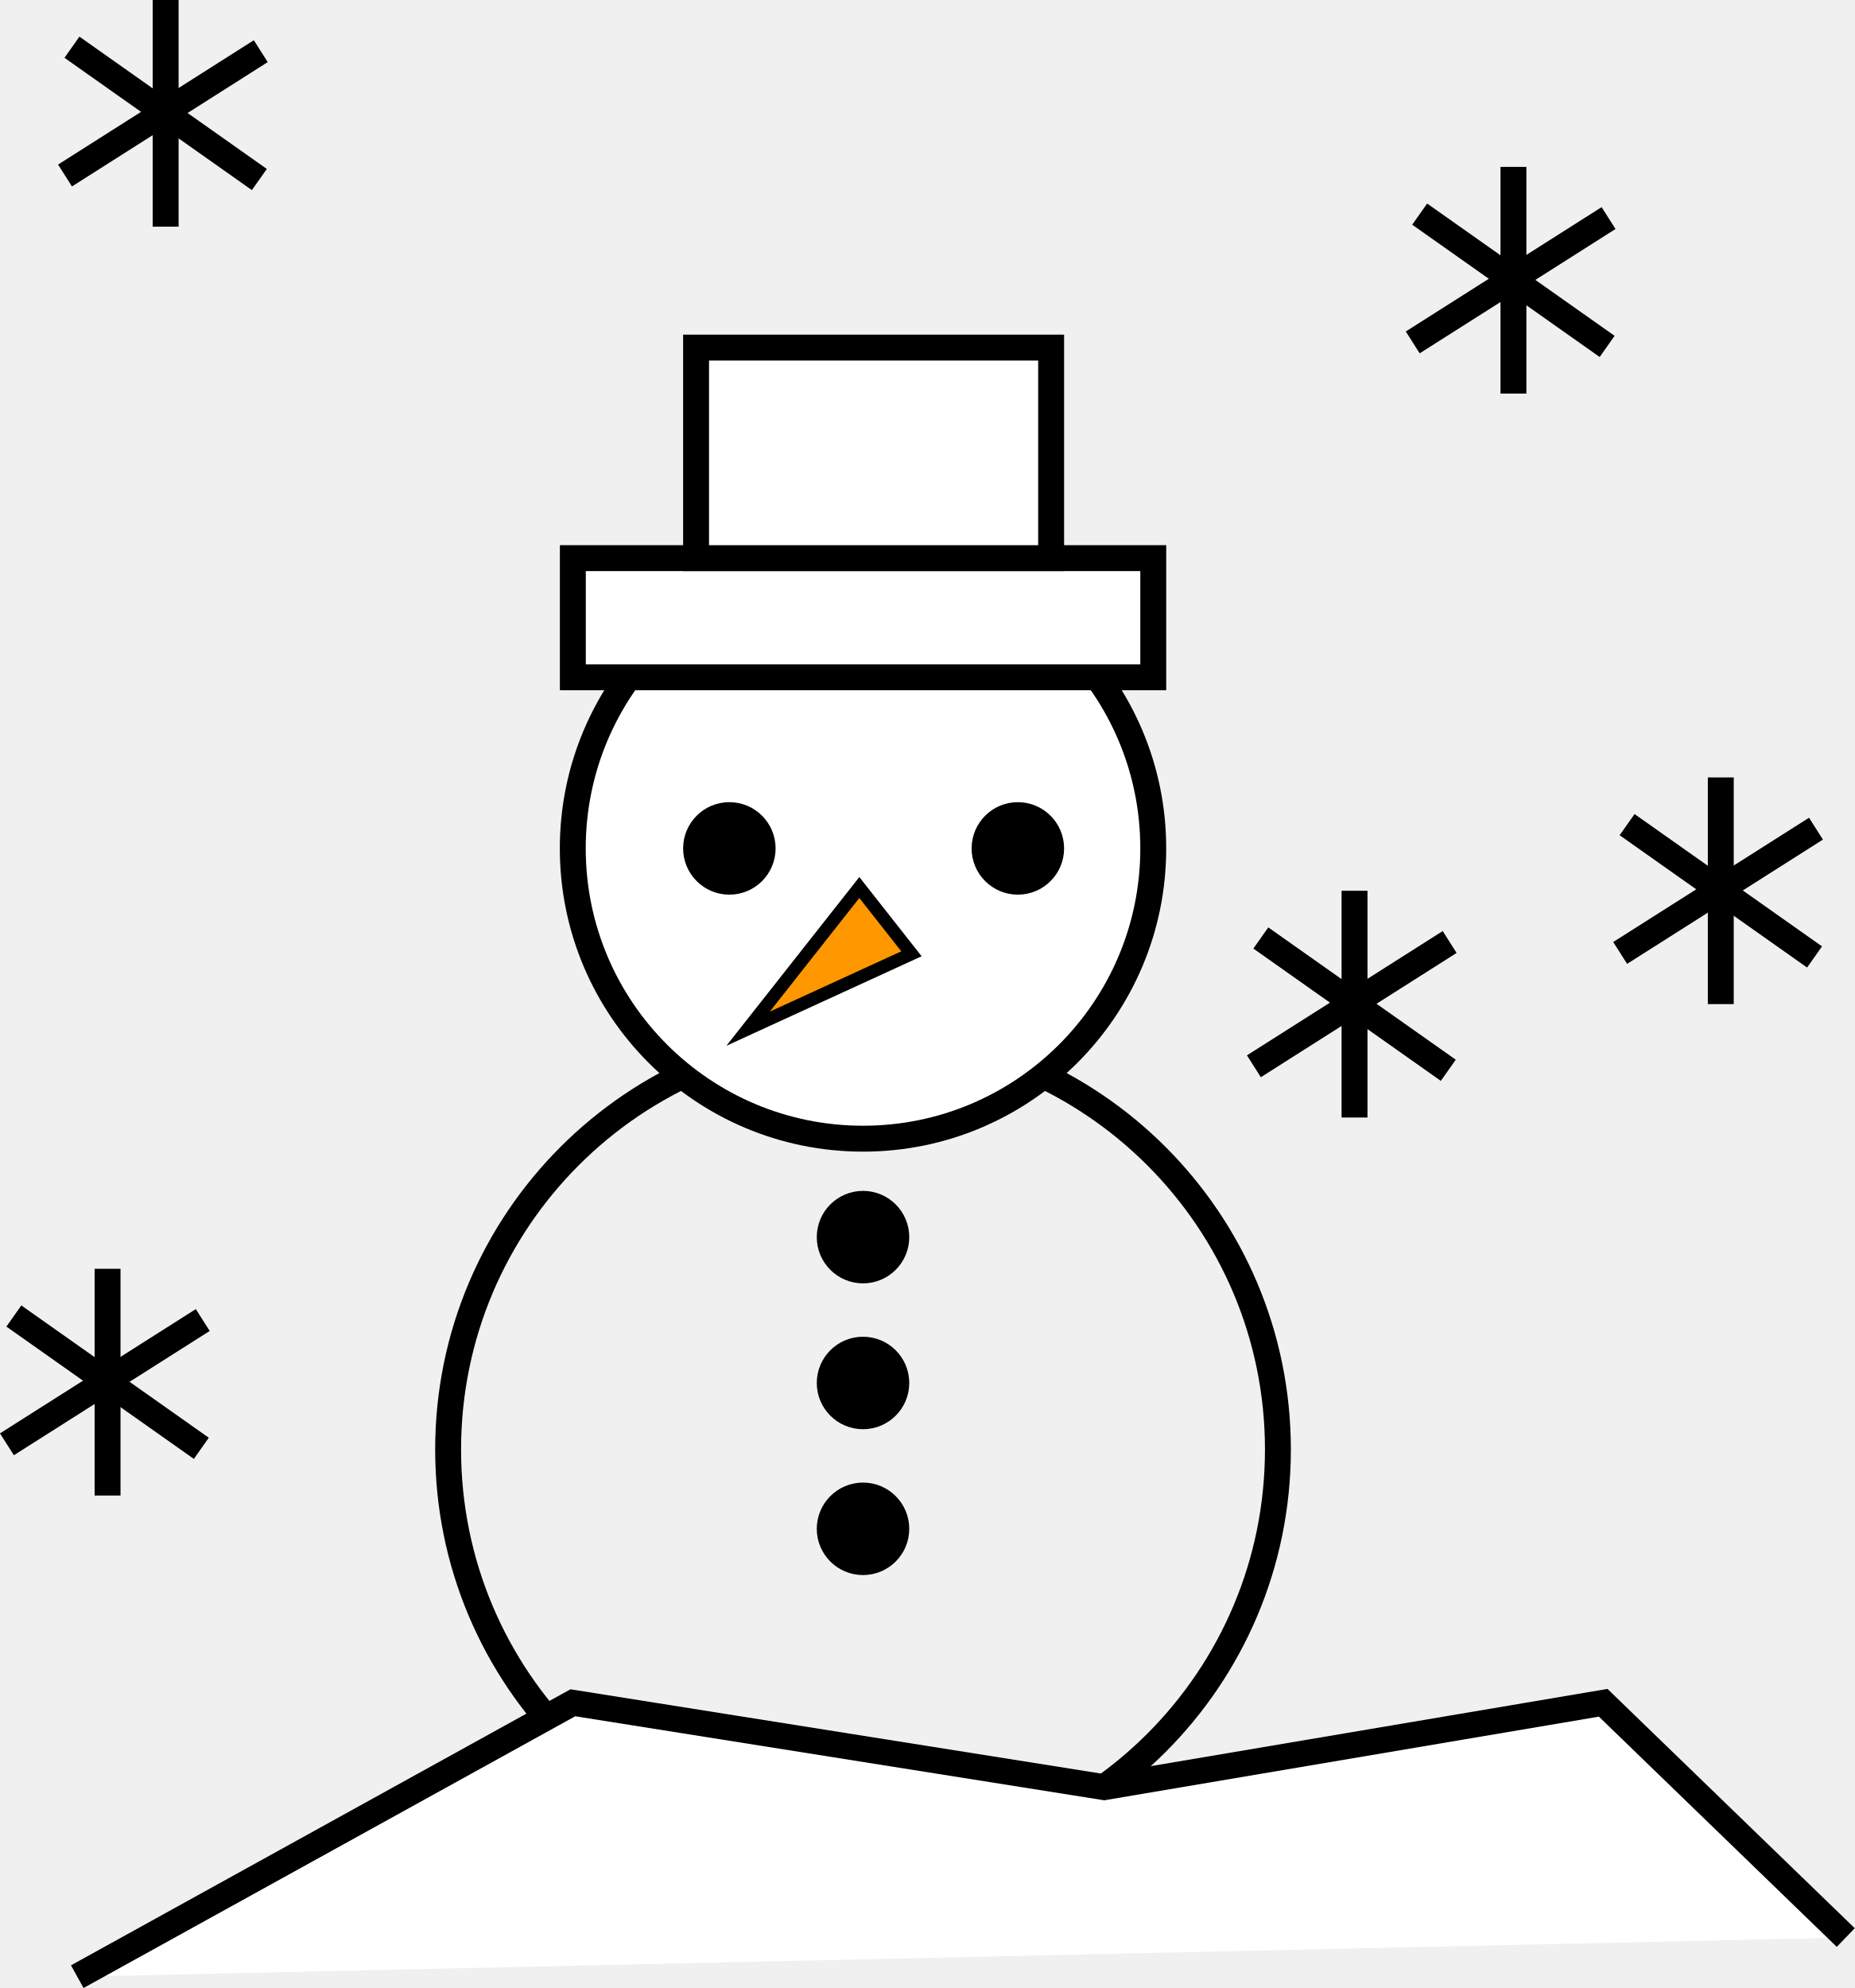
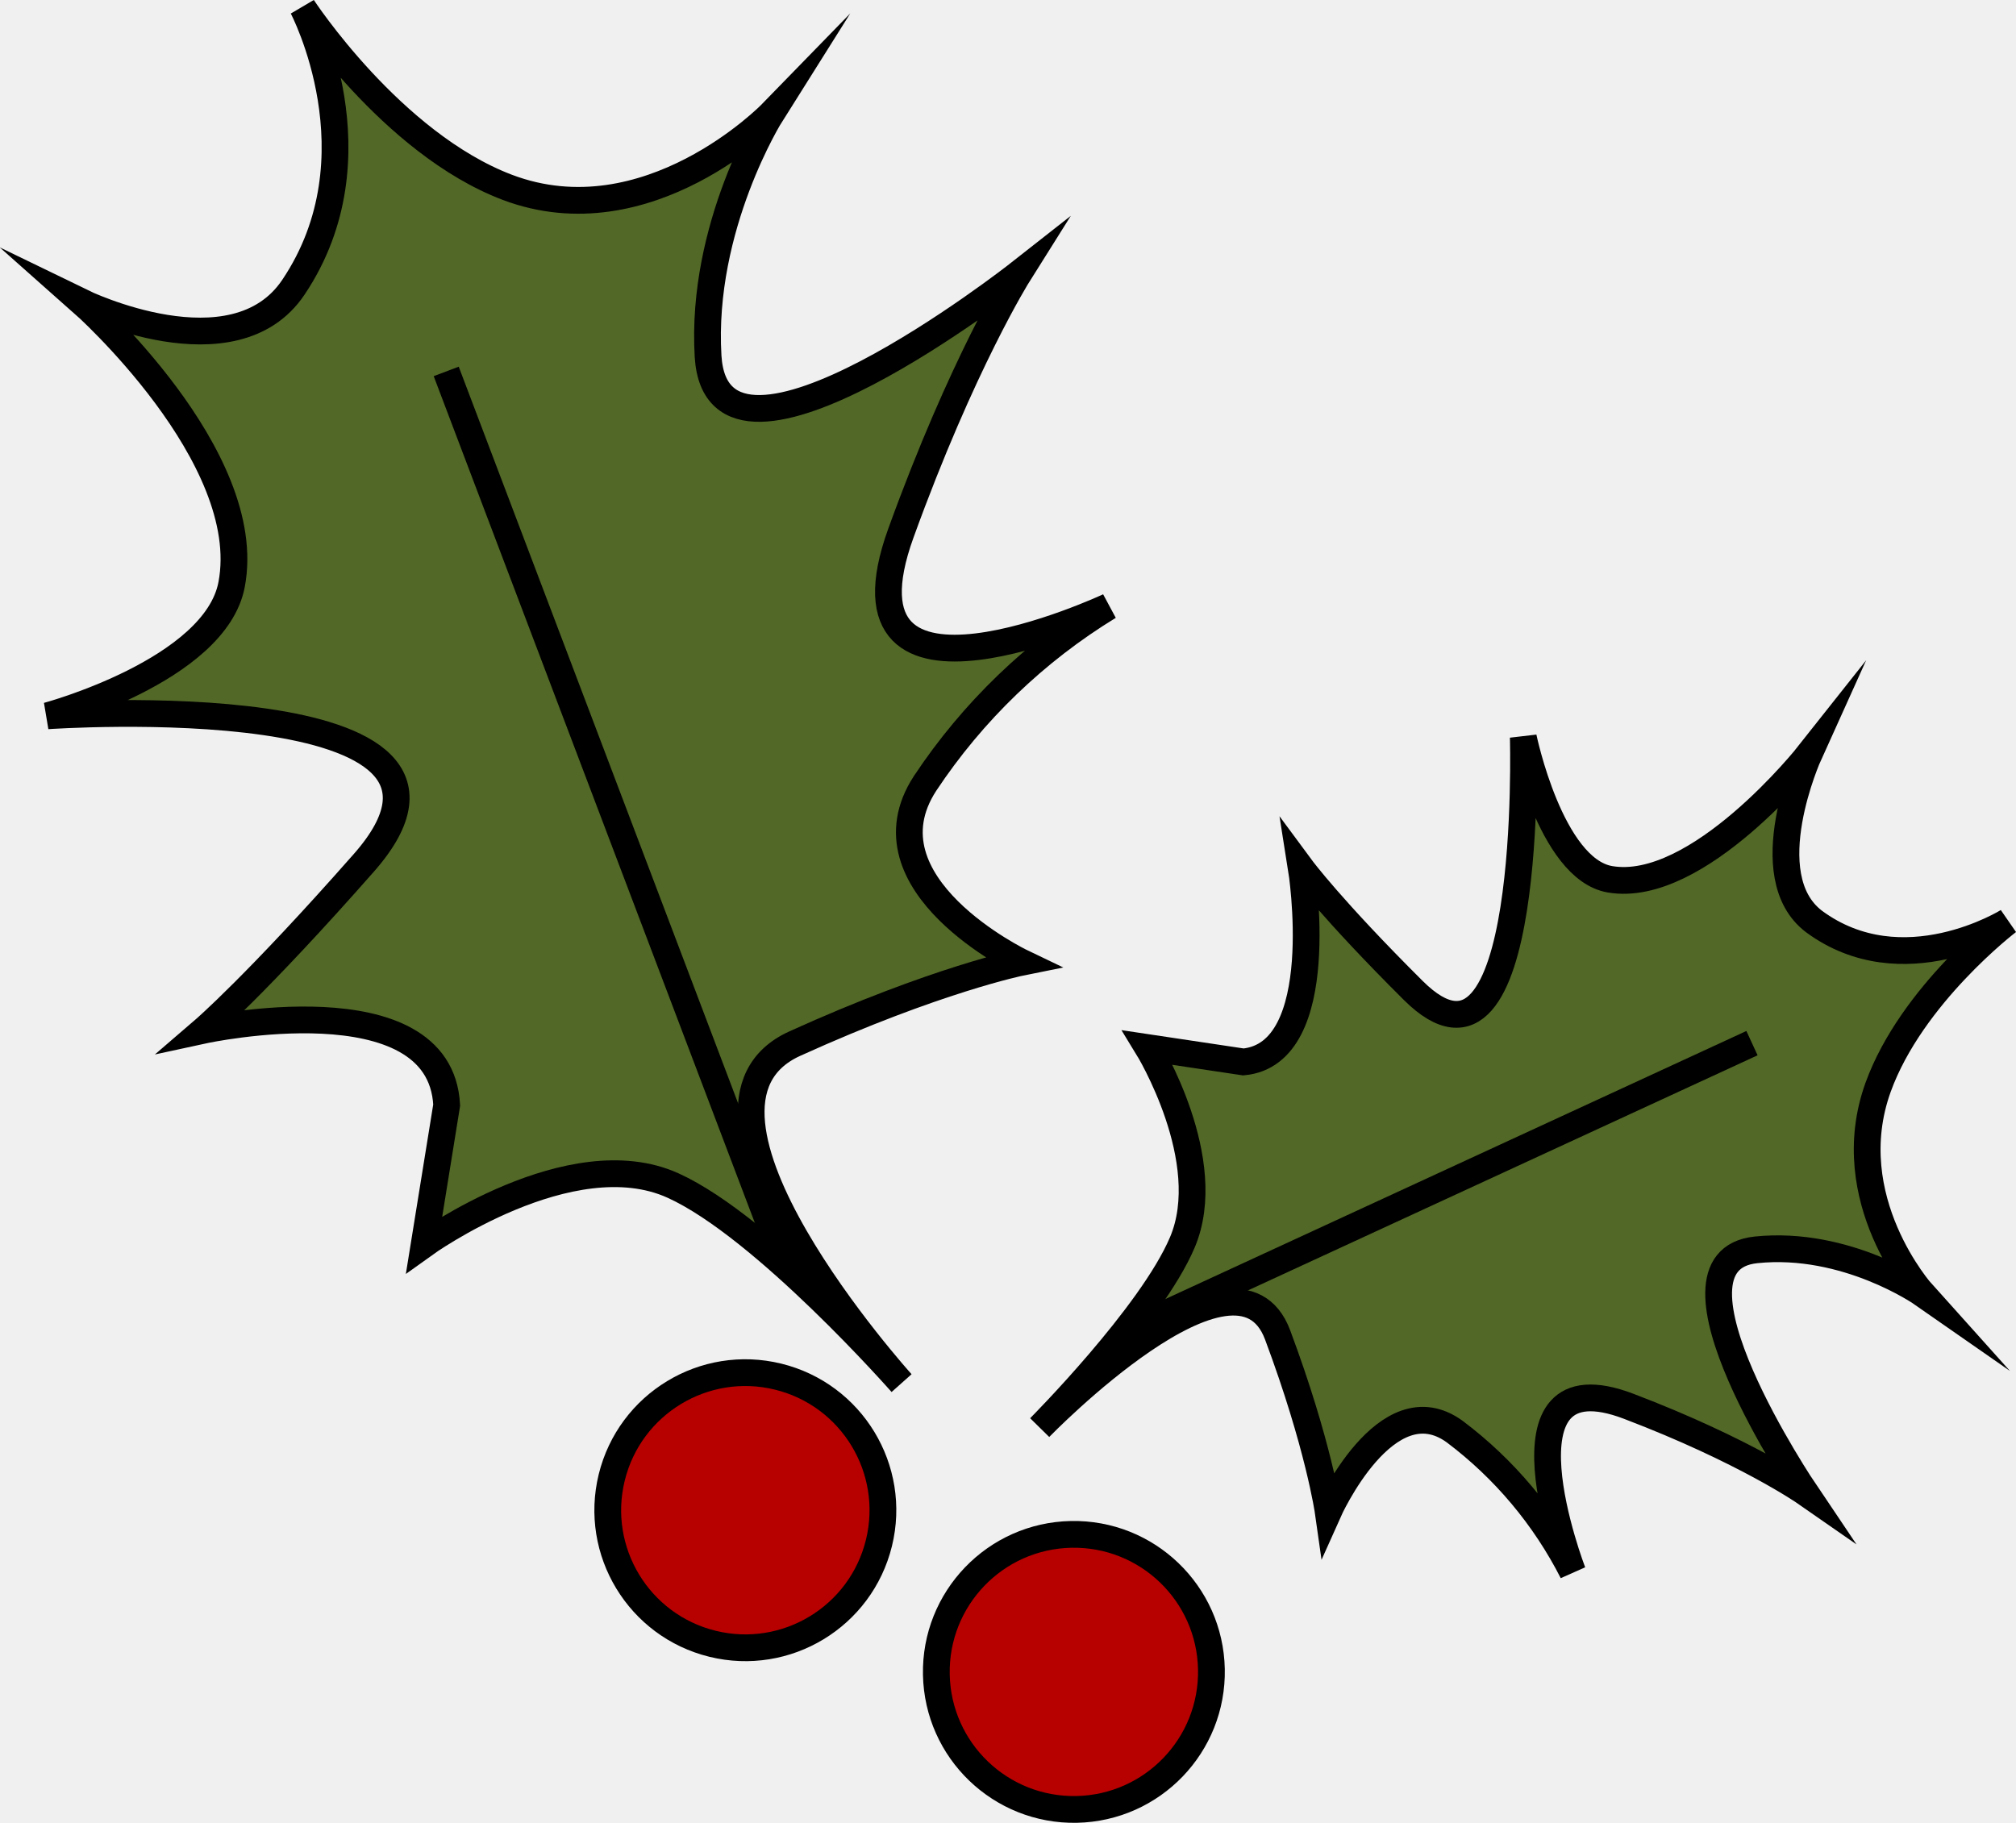
- <svg xmlns="http://www.w3.org/2000/svg" viewBox="0 0 286.42 306.96">
+ <svg xmlns="http://www.w3.org/2000/svg" viewBox="0 0 301.31 272.48">
  <defs>
-     <style>.cls-1{fill:none;}.cls-1,.cls-2,.cls-3,.cls-4{stroke:#000;stroke-miterlimit:10;}.cls-1,.cls-2,.cls-3{stroke-width:4px;}.cls-2{fill:#fff;}.cls-4{fill:#ff9700;stroke-width:2px;}</style>
+     <style>.cls-1{fill:#526827;}.cls-1,.cls-2,.cls-3,.cls-4{stroke:#000;stroke-miterlimit:10;stroke-width:4px;}.cls-2{fill:#006837;}.cls-3{fill:none;}.cls-4{fill:#b70000;}</style>
  </defs>
  <g id="Layer_2" data-name="Layer 2">
    <g id="Layer_1-2" data-name="Layer 1">
-       <circle class="cls-1" cx="133.27" cy="223.81" r="64.07" />
-       <circle class="cls-2" cx="133.27" cy="131" r="44.82" />
-       <circle class="cls-3" cx="133.27" cy="191.02" r="5.14" />
-       <circle class="cls-3" cx="157.18" cy="131" r="5.14" />
-       <circle class="cls-3" cx="112.63" cy="131" r="5.14" />
-       <circle class="cls-3" cx="133.27" cy="213.54" r="5.14" />
-       <circle class="cls-3" cx="133.27" cy="236.06" r="5.14" />
-       <polygon class="cls-2" points="88.46 86.18 88.46 104.58 178.09 104.58 178.09 86.18 107.49 86.18 88.46 86.18" />
-       <rect class="cls-2" x="107.49" y="53.67" width="54.83" height="32.51" />
-       <polygon class="cls-4" points="132.7 137.04 115.52 158.84 140.75 147.27 132.7 137.04" />
-       <polyline class="cls-2" points="11.93 305.21 88.46 262.92 170.51 275.95 247.57 262.92 285.03 299.17" />
-       <line class="cls-1" x1="25.58" x2="25.58" y2="35" />
-       <line class="cls-1" x1="10.04" y1="27.1" x2="40.27" y2="7.9" />
-       <line class="cls-1" x1="11.11" y1="7.29" x2="40.05" y2="27.72" />
-       <line class="cls-1" x1="233.71" y1="25.77" x2="233.71" y2="60.77" />
-       <line class="cls-1" x1="218.16" y1="52.87" x2="248.4" y2="33.67" />
-       <line class="cls-1" x1="219.23" y1="33.06" x2="248.18" y2="53.49" />
-       <line class="cls-1" x1="265.73" y1="120.04" x2="265.73" y2="155.04" />
-       <line class="cls-1" x1="250.19" y1="147.14" x2="280.43" y2="127.95" />
-       <line class="cls-1" x1="251.26" y1="127.33" x2="280.21" y2="147.76" />
-       <line class="cls-1" x1="209.17" y1="137.54" x2="209.17" y2="172.55" />
-       <line class="cls-1" x1="193.63" y1="164.64" x2="223.86" y2="145.45" />
-       <line class="cls-1" x1="194.7" y1="144.83" x2="223.65" y2="165.26" />
-       <line class="cls-1" x1="16.61" y1="195.91" x2="16.61" y2="230.92" />
-       <line class="cls-1" x1="1.07" y1="223.01" x2="31.31" y2="203.82" />
-       <line class="cls-1" x1="2.14" y1="203.2" x2="31.09" y2="223.63" />
+       <path class="cls-1" d="M12.25,45.18s26,23,22.37,42.18C32.2,100.24,7.09,107,7.09,107s71-4.92,47.27,22c-16,18.18-23.93,25-23.93,25s35.35-7.66,36.33,11.19L63.4,186s21.88-15.73,37.2-8.78c13.62,6.18,34.14,29.52,34.14,29.52S97.62,165.6,118.79,156s33.88-12.16,33.88-12.16-24.27-11.64-14.4-26.75a88,88,0,0,1,27.45-26.44s-42.16,19.7-31.08-10.94c9.2-25.43,17.58-38.76,17.58-38.76s-45,35.34-46.39,12.31C104.67,33.83,115.27,17,115.27,17S96.82,35.95,75.82,28C58.5,21.42,45.23,1.09,45.23,1.09S57,23.36,43.85,42.94C34.94,56.22,12.25,45.18,12.25,45.18Z" />
+       <line class="cls-2" x1="66.69" y1="55.52" x2="117.4" y2="189.24" />
+       <path class="cls-1" d="M270.37,112.73s-16.6,21-29.78,18.7c-8.87-1.58-12.92-21.22-12.92-21.22s1.64,55.86-16.45,37.84C199,135.89,194.5,129.8,194.5,129.8s4.42,27.7-8.66,28.94l-14.28-2.14s10.35,16.87,5.15,29.12c-4.62,10.9-21.31,27.67-21.31,27.67s29.4-30.3,35.55-13.85S198.52,226,198.52,226s8.67-19.44,18.9-12a60.77,60.77,0,0,1,17.63,21s-12.59-32.76,8.36-24.79c17.39,6.62,26.42,12.9,26.42,12.9s-23.36-34.62-7.37-36.28c13.47-1.4,24.86,6.54,24.86,6.54s-12.66-14.08-6.62-30.84c5-13.83,19.4-24.8,19.4-24.8s-15.72,9.82-29,0C262.15,130.9,270.37,112.73,270.37,112.73Z" />
+       <line class="cls-3" x1="261.85" y1="155.93" x2="167.92" y2="199.27" />
+       <circle class="cls-4" cx="111.4" cy="225.75" r="20.56" transform="translate(-134.39 280.17) rotate(-76.22)" />
+       <circle class="cls-4" cx="160.49" cy="249.92" r="20.56" transform="translate(-4.93 3.24) rotate(-1.14)" />
    </g>
  </g>
</svg>
